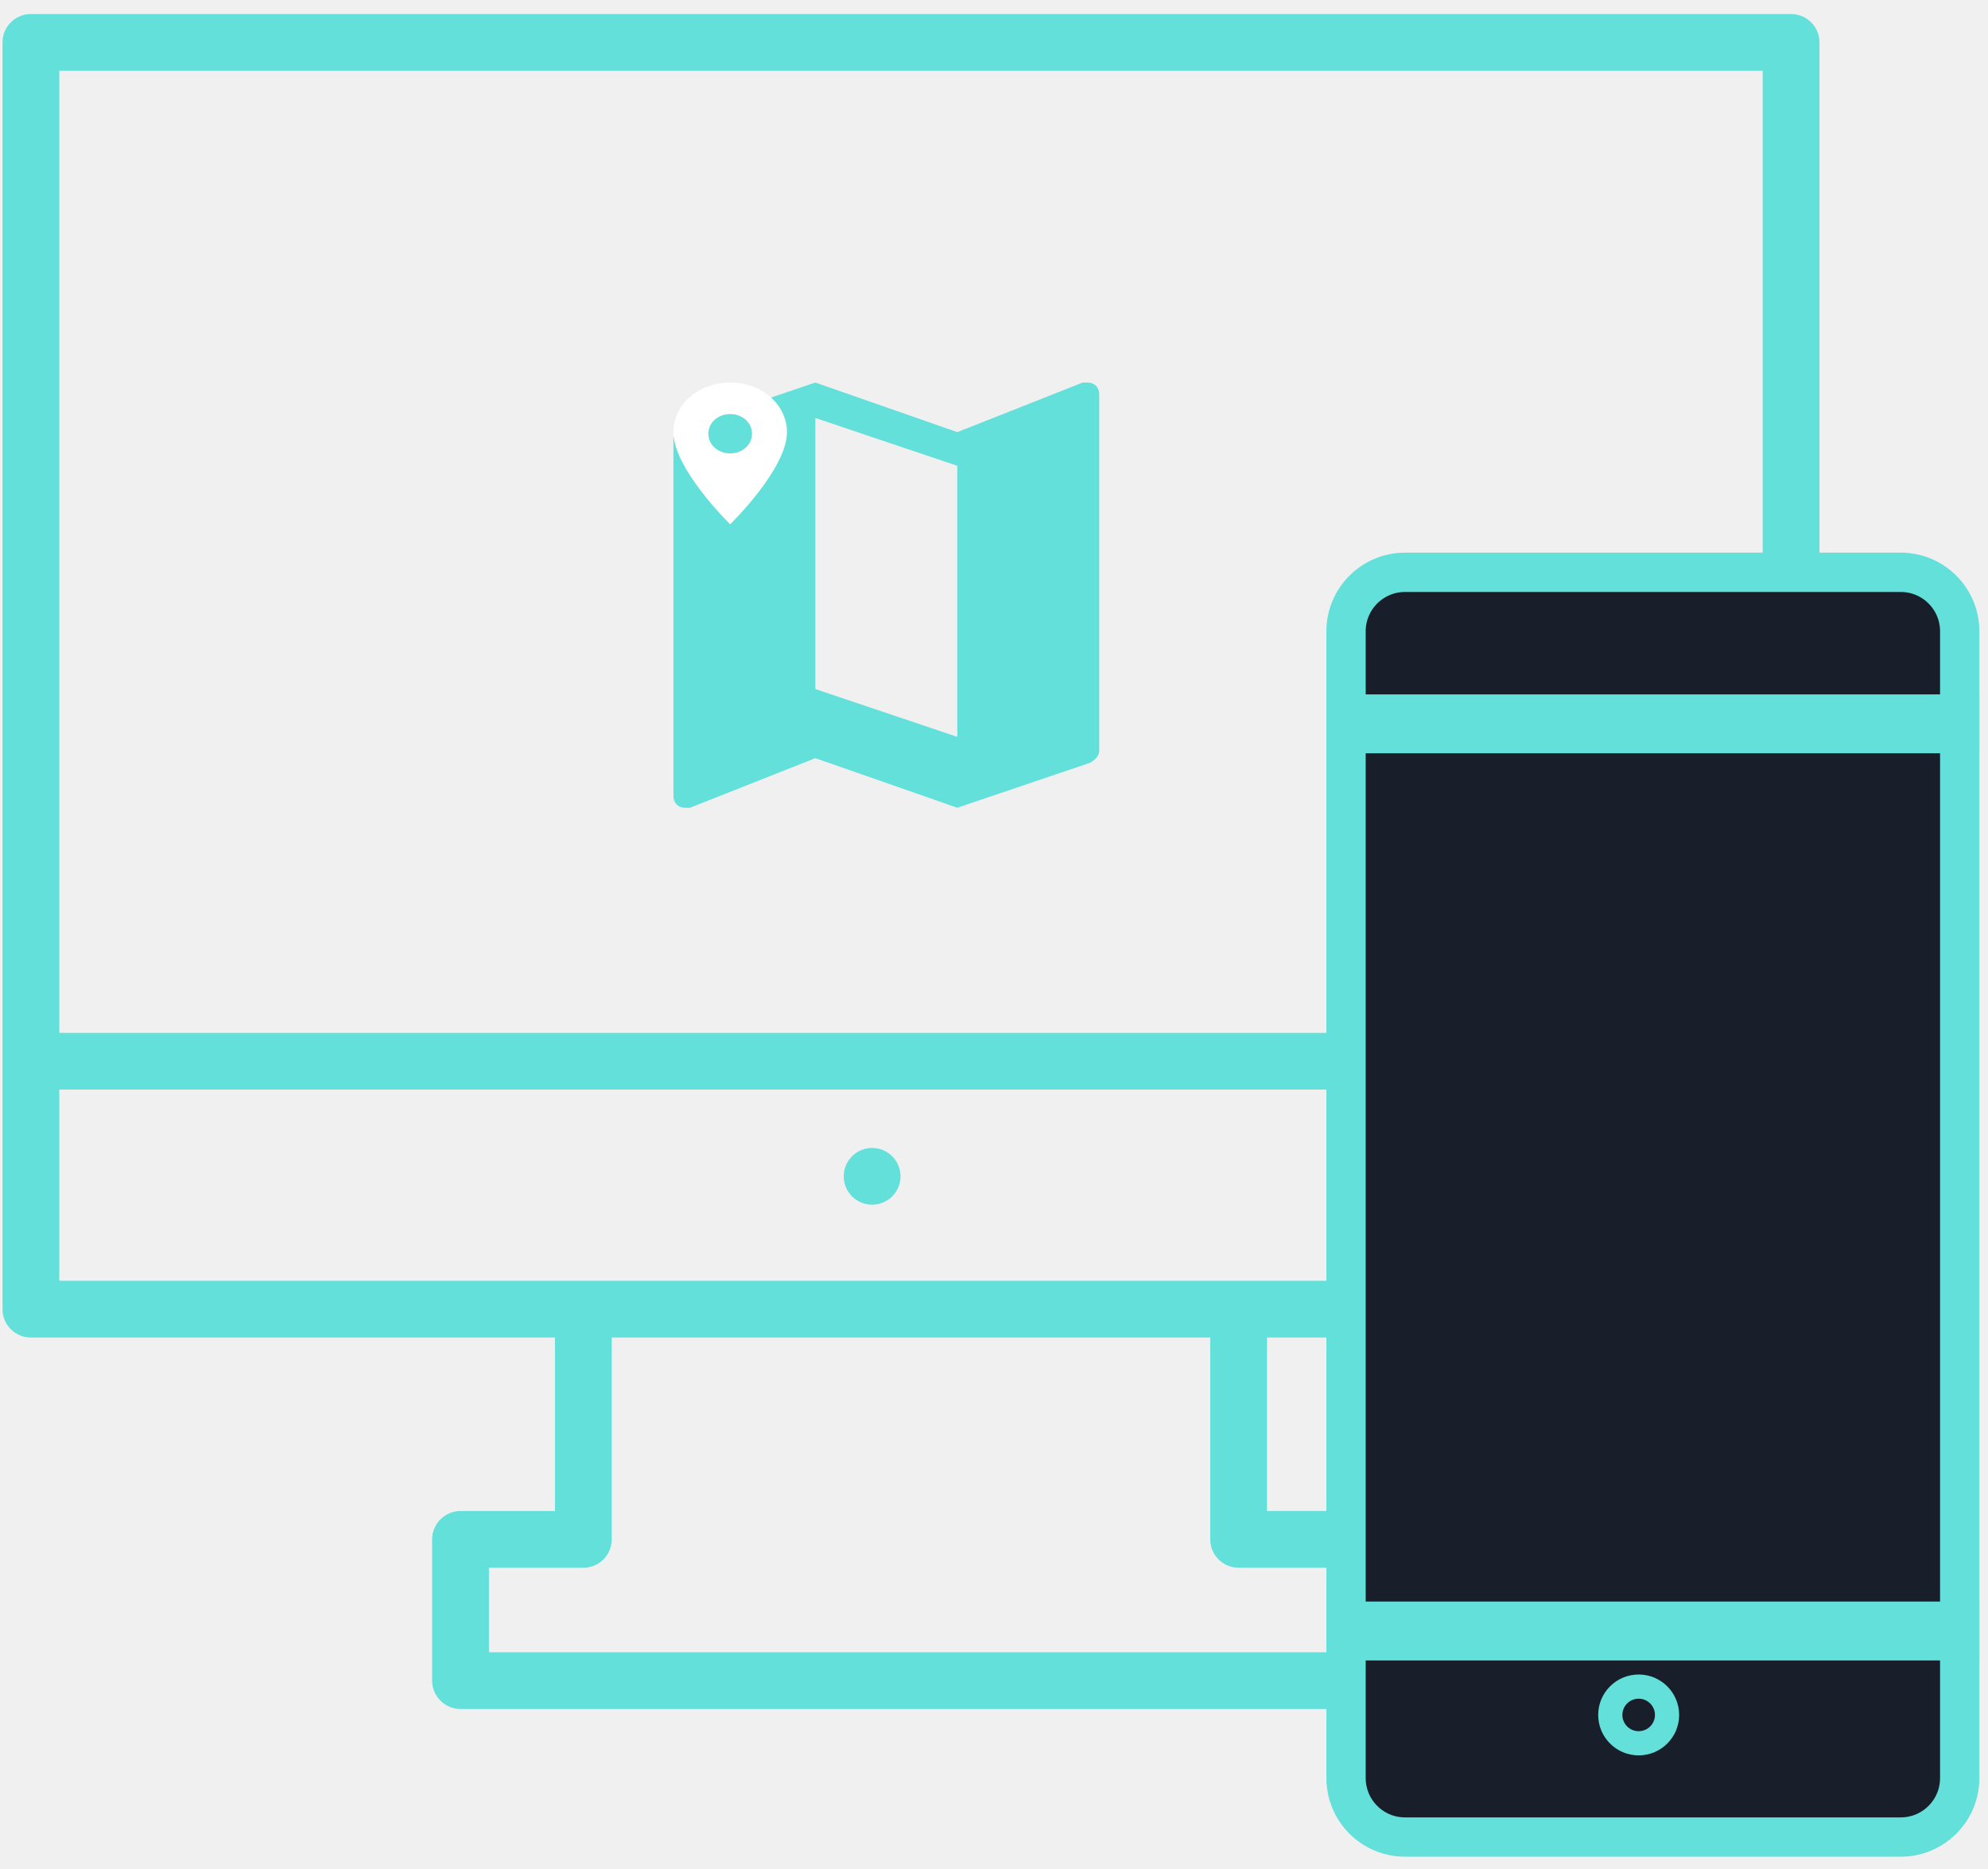
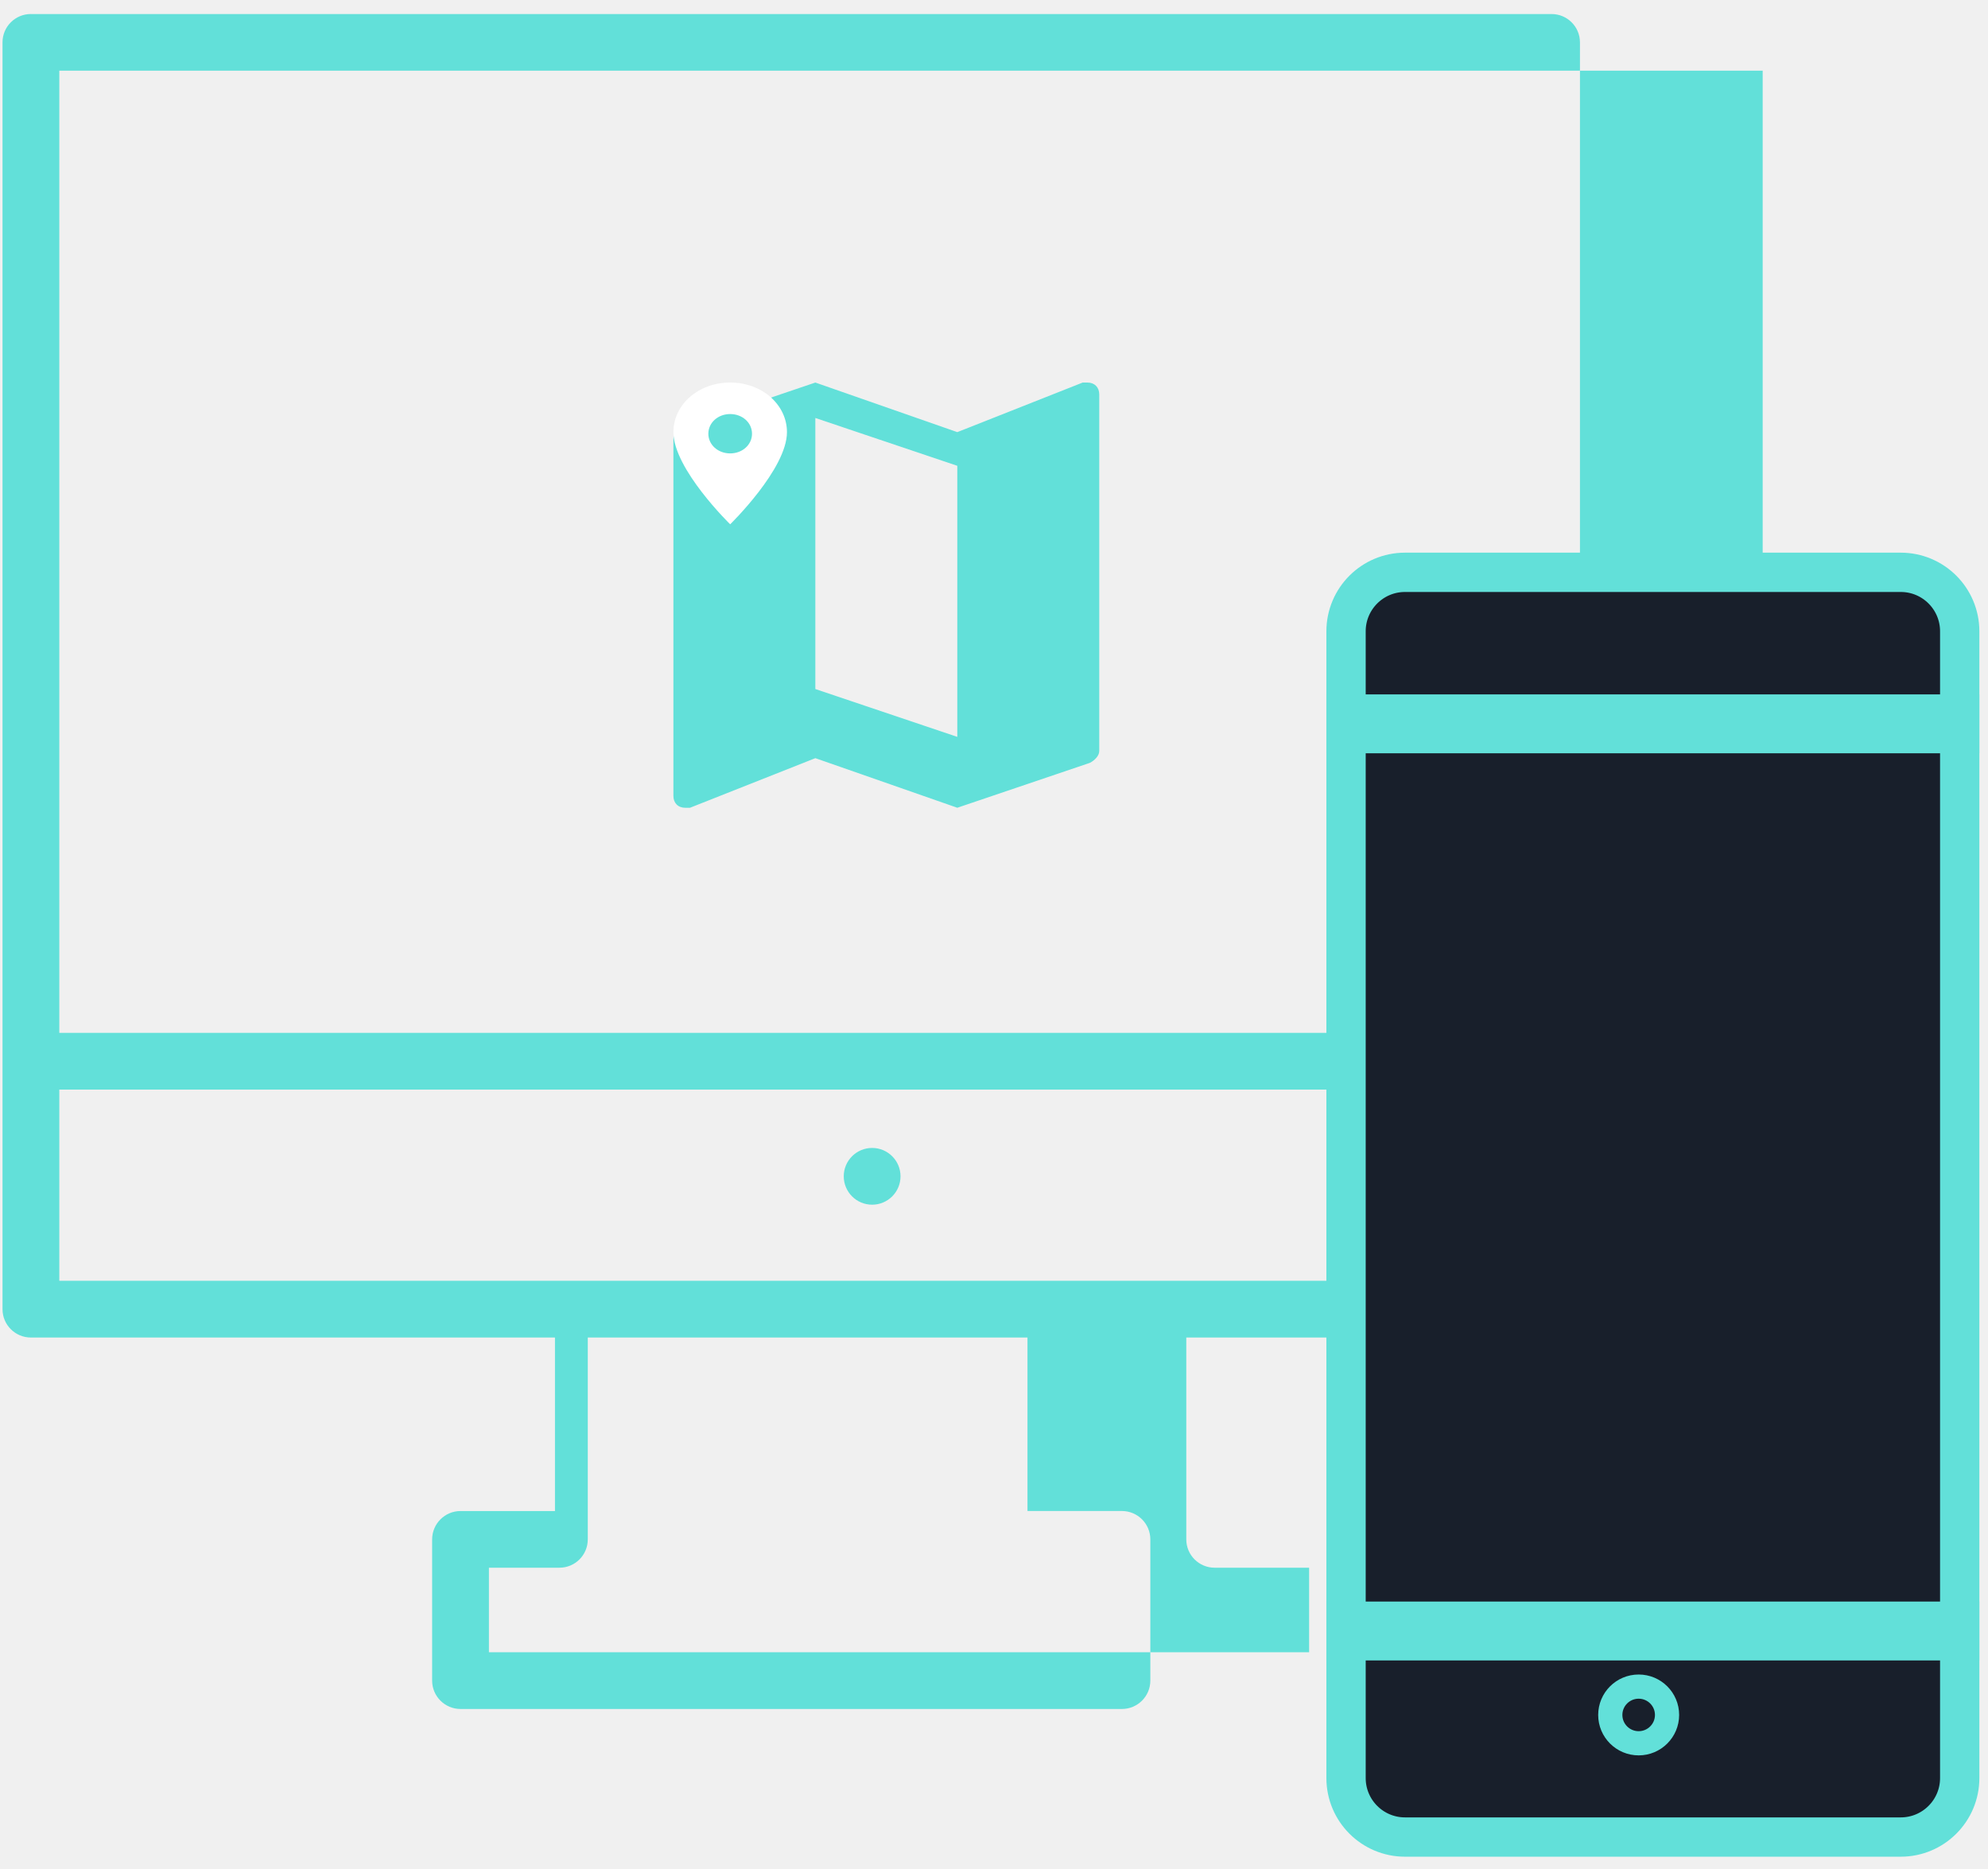
<svg xmlns="http://www.w3.org/2000/svg" width="83" height="78">
  <g fill="none" fill-rule="evenodd">
-     <path d="M2.476 53.466h71.117v-7.983H2.476v7.983zm49.237 11.977h3.943v3.529H20.413v-3.529h3.942c.656 0 1.185-.529 1.185-1.183v-8.427h24.988v8.427c0 .654.53 1.183 1.185 1.183zM2.476 43.116h71.117V2.95H2.476v40.165zM1.29.585C.635.585.105 1.114.105 1.768V54.65c0 .655.53 1.184 1.185 1.184h21.88v7.243h-3.943c-.655 0-1.185.532-1.185 1.184v5.895c0 .652.53 1.184 1.185 1.184h37.615c.654 0 1.185-.532 1.185-1.184V64.26c0-.652-.531-1.184-1.185-1.184h-3.944v-7.243h21.88c.655 0 1.186-.53 1.186-1.184V1.77c0-.655-.531-1.184-1.185-1.184H1.29z" fill="#62E0D9" />
+     <path d="M2.476 53.466h71.117v-7.983H2.476v7.983zm49.237 11.977h2.943v3.529H20.413v-3.529h2.942c.656 0 1.185-.529 1.185-1.183v-8.427h24.988v8.427c0 .654.53 1.183 1.185 1.183zM2.476 43.116h71.117V2.95H2.476v40.165zM1.29.585C.635.585.105 1.114.105 1.768V54.65c0 .655.53 1.184 1.185 1.184h21.88v7.243h-3.943c-.655 0-1.185.532-1.185 1.184v5.895c0 .652.53 1.184 1.185 1.184h27.615c.654 0 1.185-.532 1.185-1.184V64.26c0-.652-.531-1.184-1.185-1.184h-3.944v-7.243h21.88c.655 0 1.186-.53 1.186-1.184V1.77c0-.655-.531-1.184-1.185-1.184H1.29z" fill="#62E0D9" />
    <path d="M36.412 47.92c-.654 0-1.185.53-1.185 1.184a1.185 1.185 0 0 0 2.37 0c0-.653-.531-1.184-1.185-1.184" fill="#62E0D9" />
    <g transform="translate(55.377 23.07)" stroke="#62E0D9">
      <rect stroke-width="1.641" fill="#181F2B" x=".821" y=".821" width="25.621" height="52.795" rx="2.462" />
      <path stroke-width="1.458" fill="#FFF" d="M.729 6.646h25.803v1H.729zM.729 44.515h25.803v1H.729z" />
      <ellipse stroke-width="1.01" cx="13.038" cy="48.519" rx="1.185" ry="1.183" />
    </g>
    <g>
      <path d="M45.4 15.969h-.197l-5.235 2.07-5.927-2.07-5.531 1.874c-.198.098-.395.197-.395.493v14.89c0 .297.197.494.494.494h.197l5.235-2.071 5.927 2.07 5.531-1.873c.198-.099.395-.296.395-.493V16.462c0-.296-.197-.493-.494-.493zM39.968 30.76l-5.927-1.997V17.448l5.927 1.997v11.316z" fill="#62E0D9" />
      <path d="M30.485 15.969c-1.32 0-2.37.917-2.37 2.07 0 1.54 2.37 3.847 2.37 3.847s2.371-2.308 2.371-3.846c0-1.154-1.05-2.071-2.37-2.071zm0 2.958c-.51 0-.911-.361-.911-.821 0-.46.4-.822.911-.822s.912.361.912.822c0 .46-.401.821-.912.821z" fill="#FFF" />
    </g>
  </g>
</svg>
